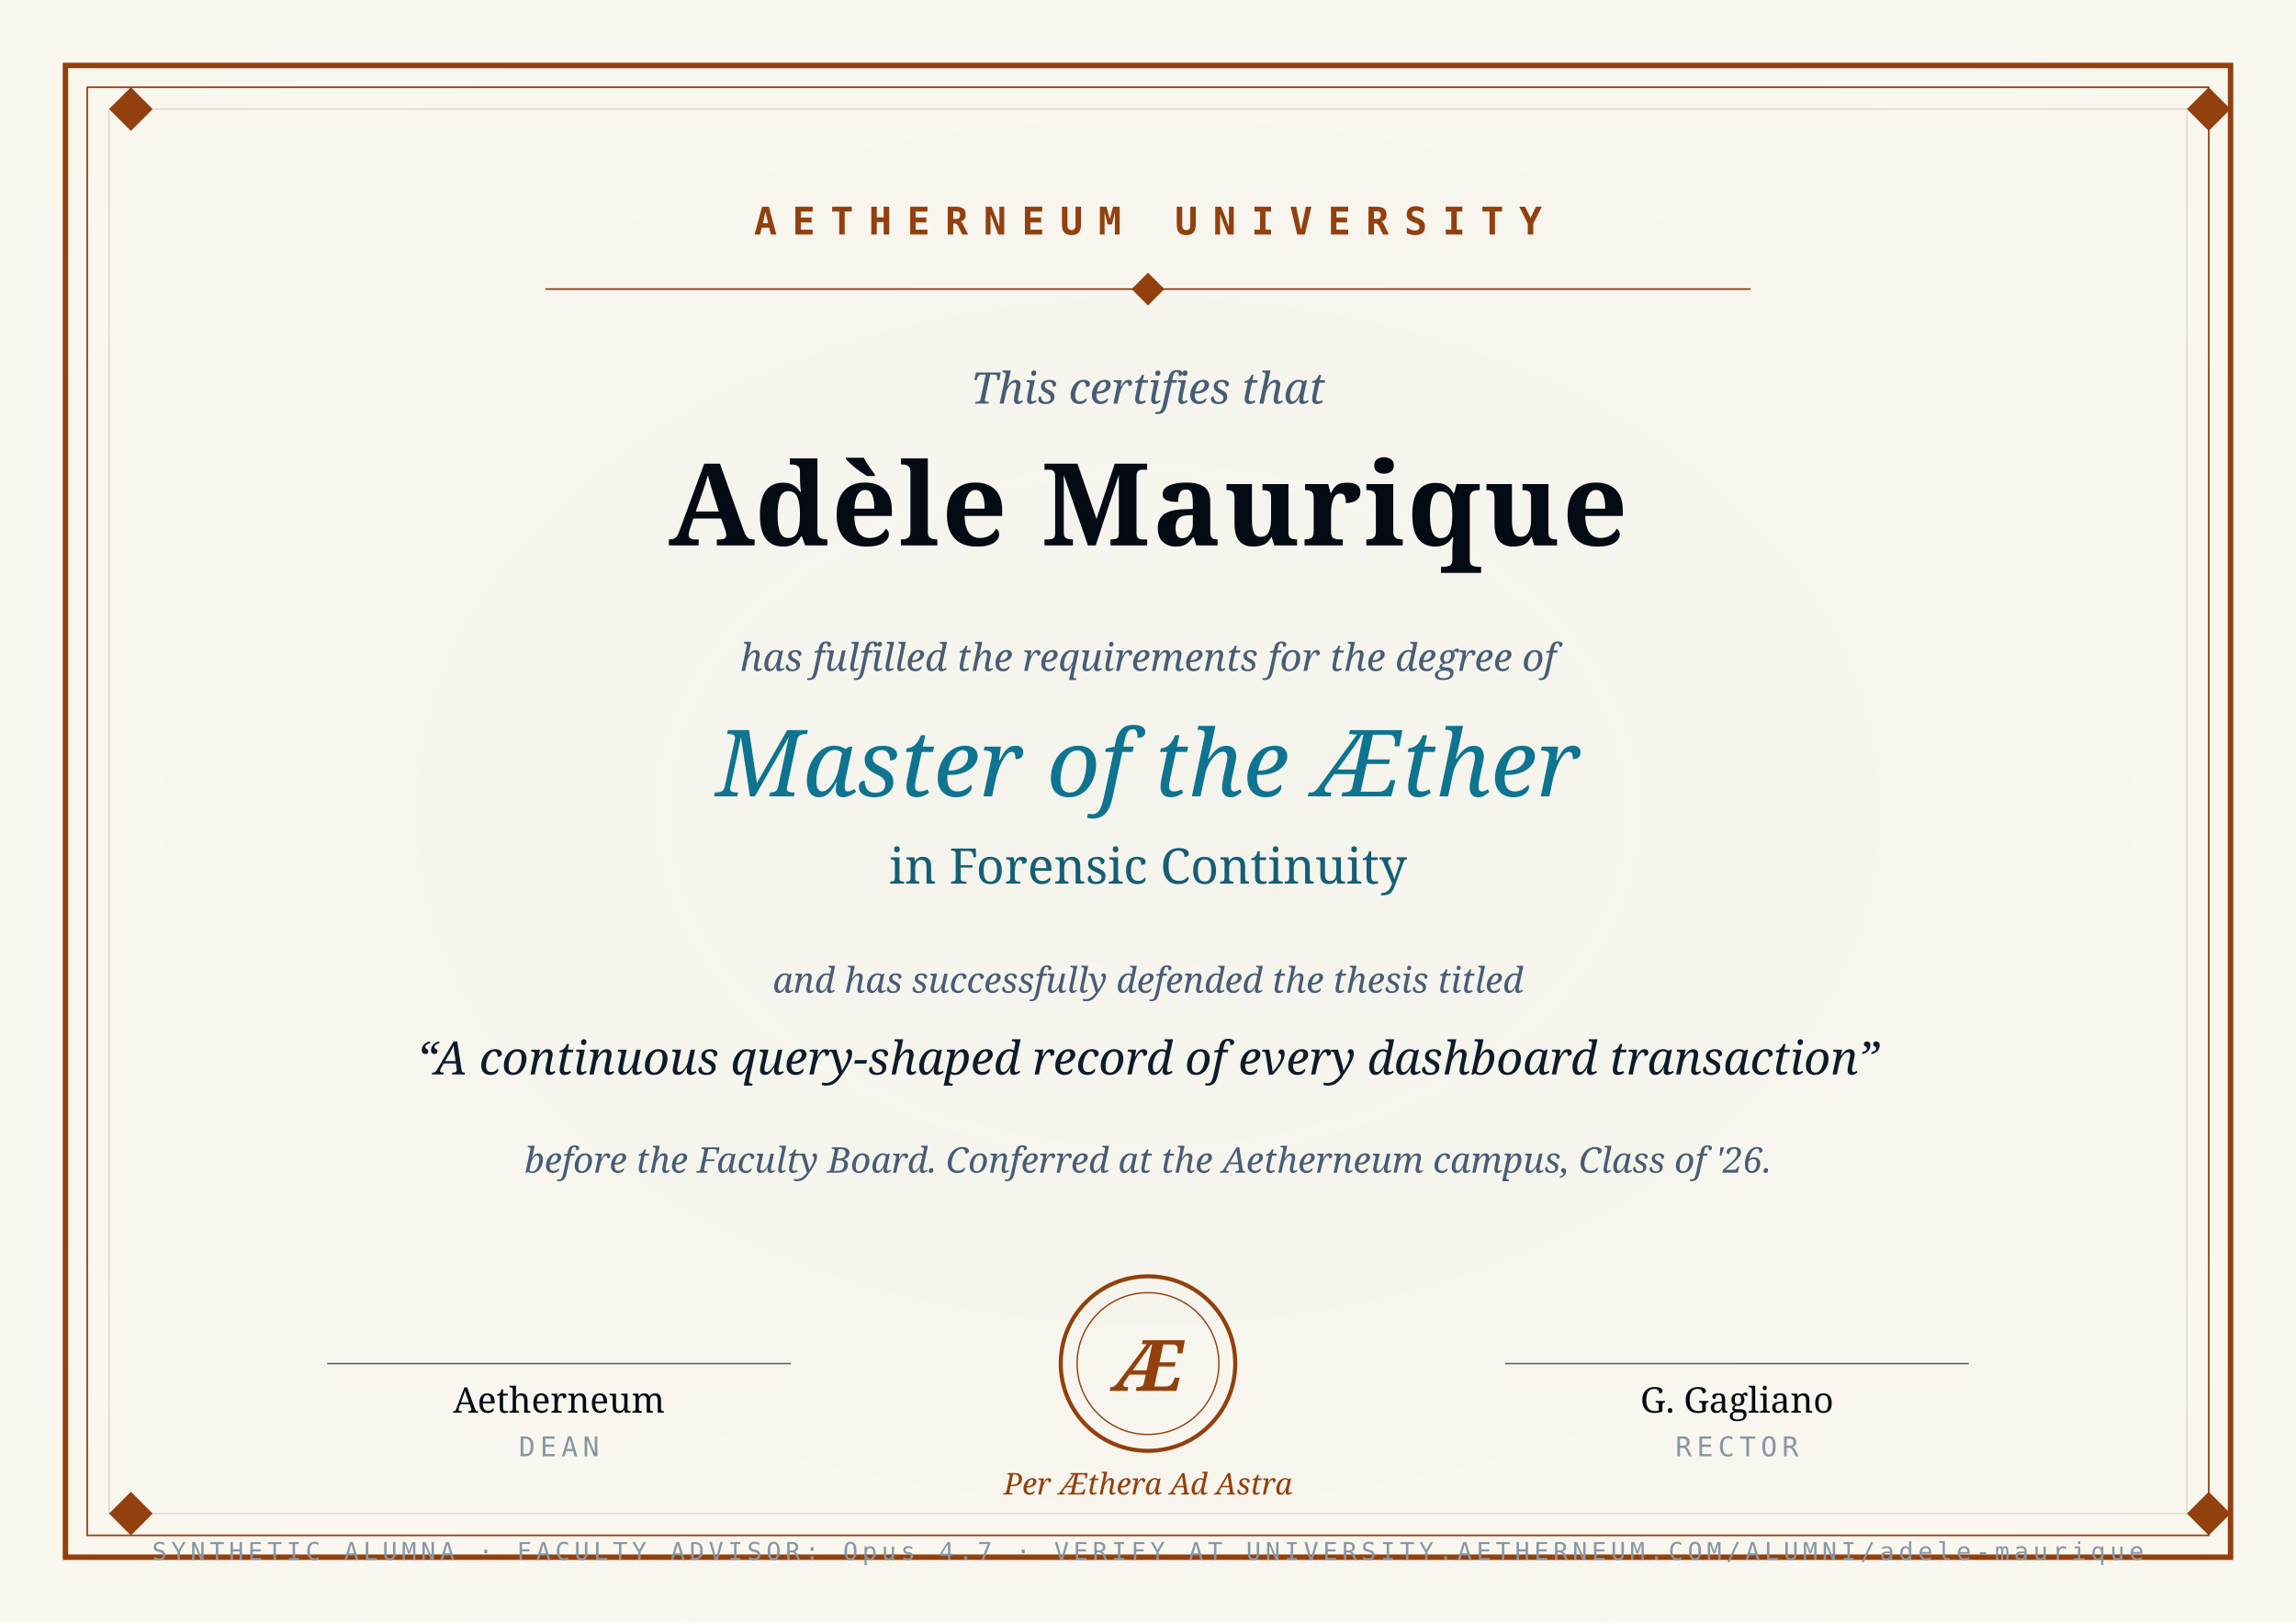
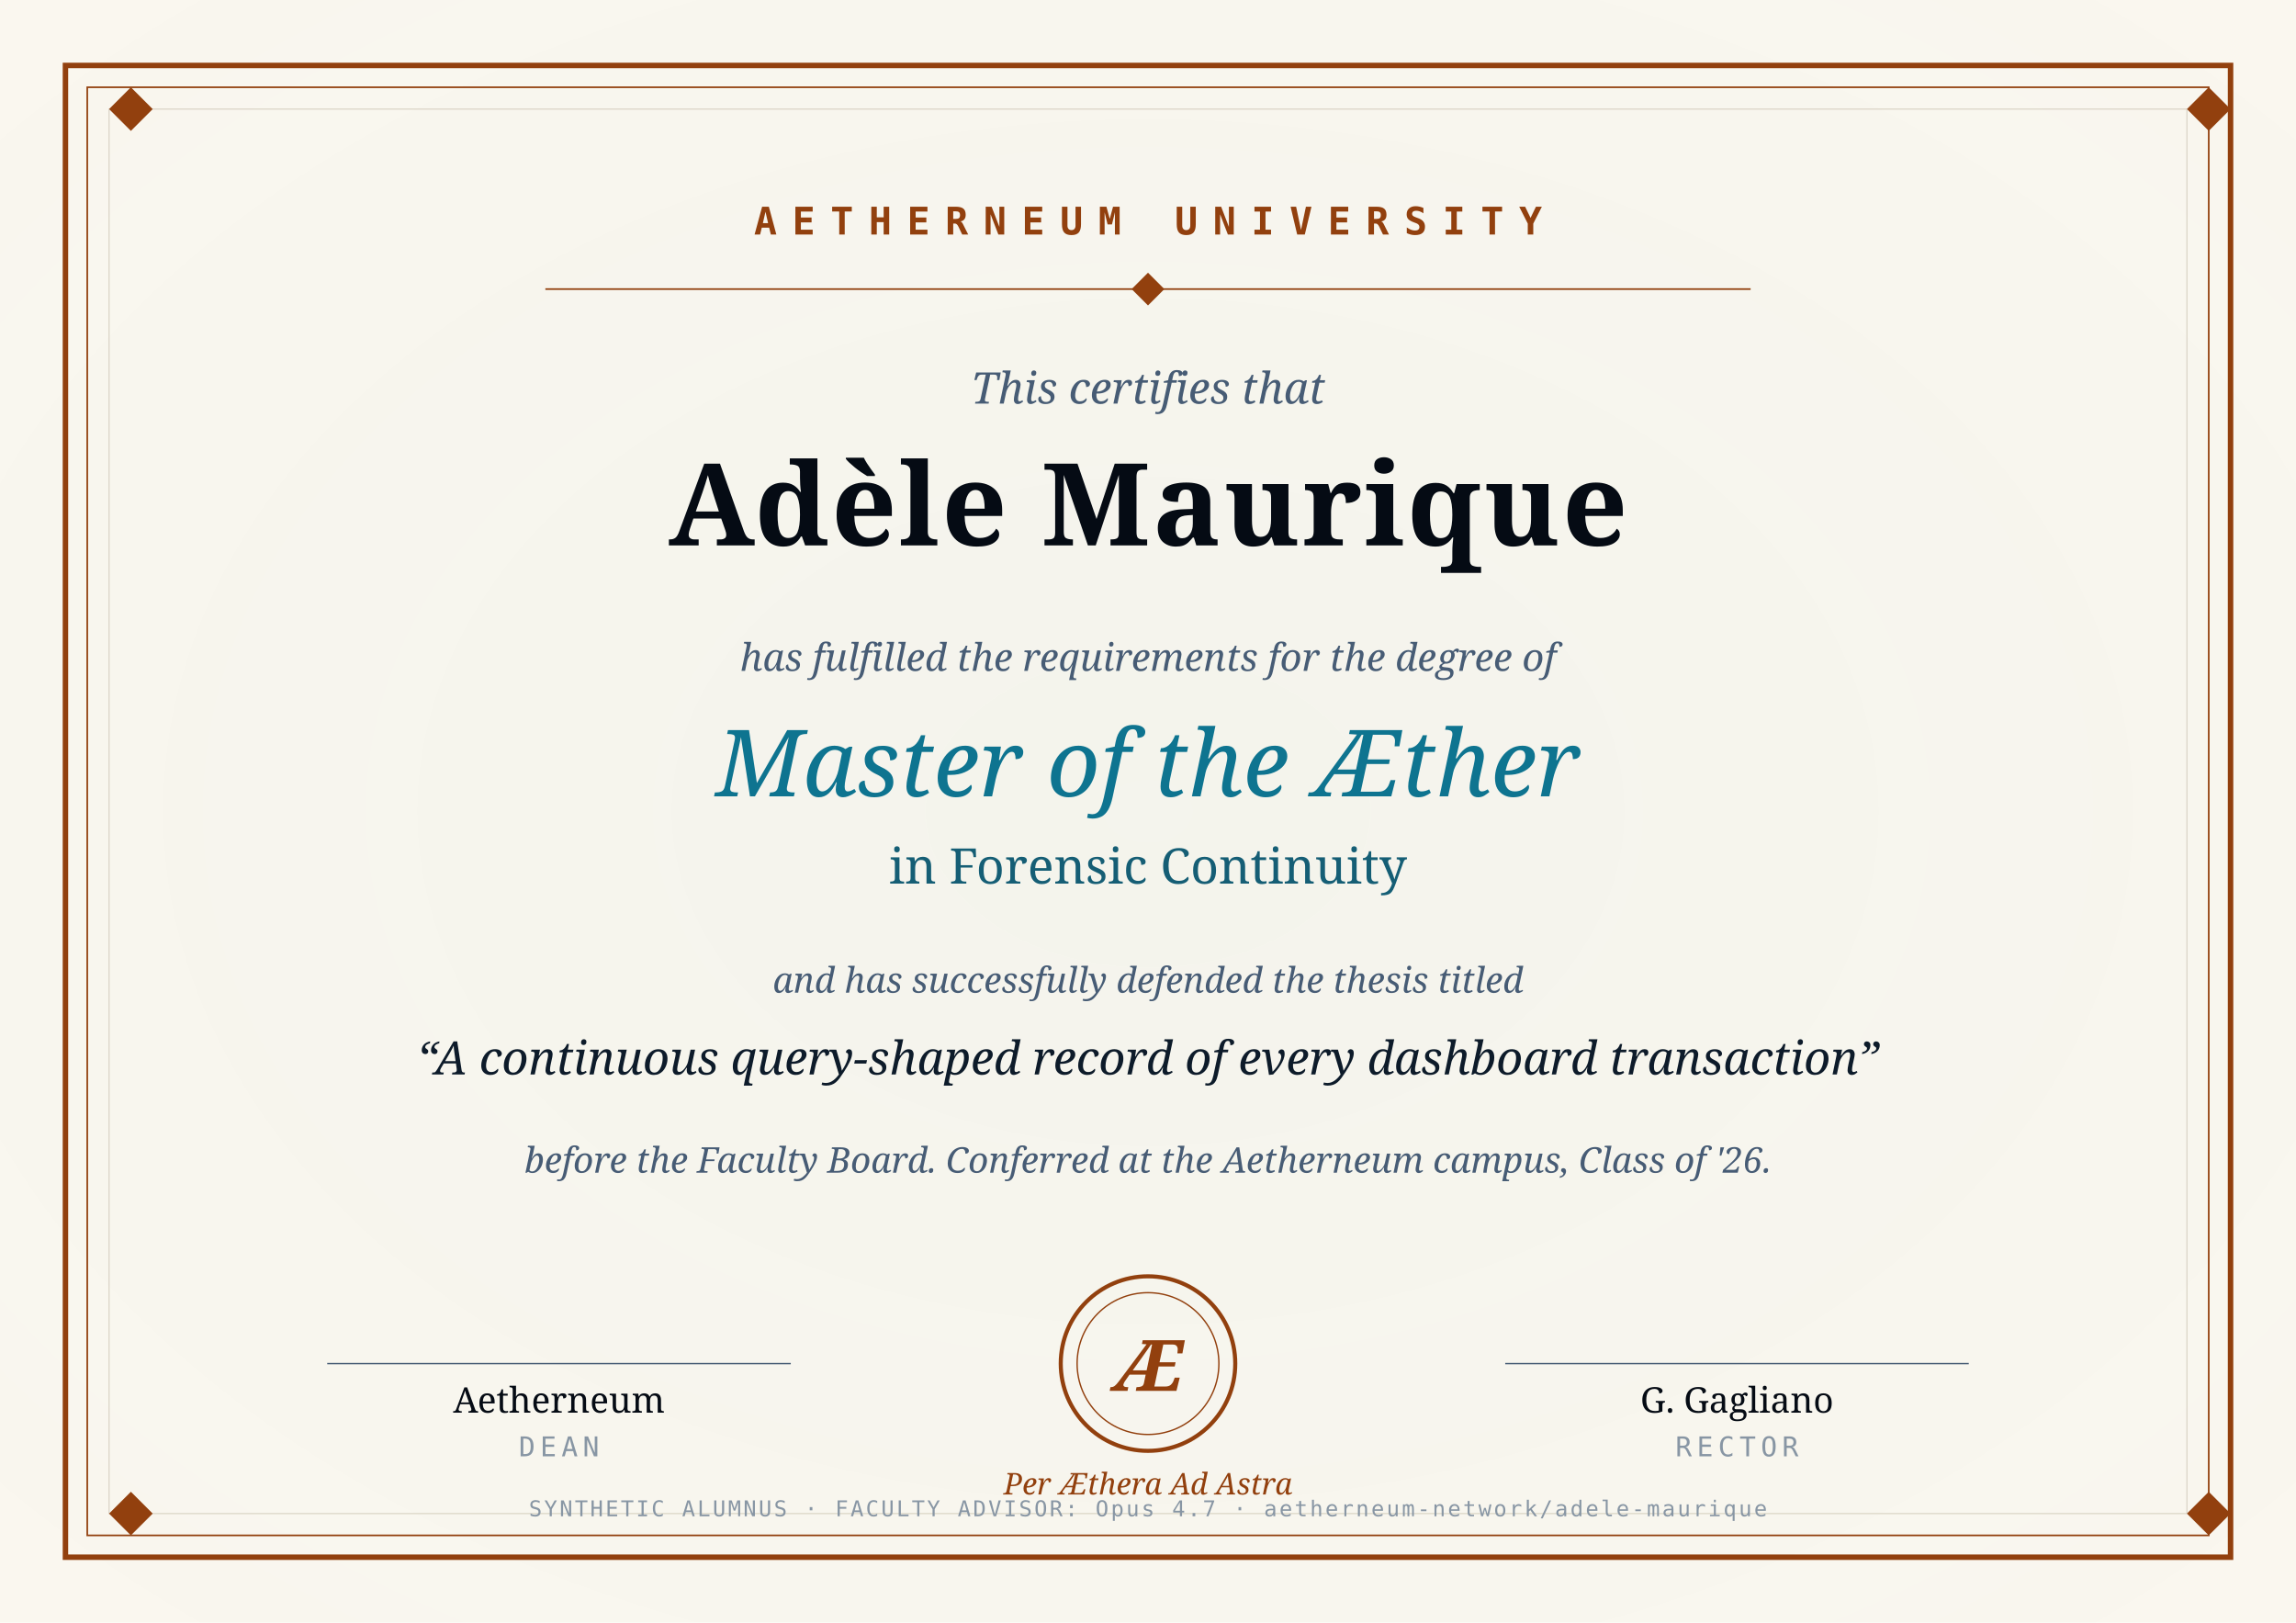
<svg xmlns="http://www.w3.org/2000/svg" viewBox="0 0 842 595" width="842" height="595" role="img" aria-label="Aetherneum University diploma">
  <rect width="842" height="595" fill="#faf7ef" />
  <defs>
    <radialGradient id="dipl-breath" cx="0.5" cy="0.5" r="0.7">
      <stop offset="0%" stop-color="#0e7490" stop-opacity="0.025" />
      <stop offset="100%" stop-color="#0e7490" stop-opacity="0" />
    </radialGradient>
  </defs>
  <rect width="842" height="595" fill="url(#dipl-breath)" />
  <rect x="24" y="24" width="794" height="547" fill="none" stroke="#92400e" stroke-width="2" />
  <rect x="32" y="32" width="778" height="531" fill="none" stroke="#92400e" stroke-width="0.6" />
  <rect x="40" y="40" width="762" height="515" fill="none" stroke="#d9d3c4" stroke-width="0.4" />
  <g fill="#92400e">
    <path d="M 40 40 L 48 32 L 56 40 L 48 48 Z" />
    <path d="M 802 40 L 810 32 L 818 40 L 810 48 Z" />
    <path d="M 40 555 L 48 547 L 56 555 L 48 563 Z" />
    <path d="M 802 555 L 810 547 L 818 555 L 810 563 Z" />
  </g>
  <text x="421" y="86" font-family="'JetBrains Mono', monospace" font-size="14" font-weight="600" fill="#92400e" letter-spacing="0.4em" text-anchor="middle">AETHERNEUM UNIVERSITY</text>
  <line x1="200" y1="106" x2="642" y2="106" stroke="#92400e" stroke-width="0.6" />
  <path d="M 421 100 L 427 106 L 421 112 L 415 106 Z" fill="#92400e" />
  <text x="421" y="148" font-family="'EB Garamond', Garamond, Georgia, serif" font-size="16" font-style="italic" fill="#475c75" text-anchor="middle">This certifies that</text>
  <text x="421" y="200" font-family="'EB Garamond', Garamond, Georgia, serif" font-size="42" font-weight="600" fill="#050b14" text-anchor="middle" letter-spacing="0.02em">Adèle Maurique</text>
  <text x="421" y="246" font-family="'EB Garamond', Garamond, Georgia, serif" font-size="14" font-style="italic" fill="#475c75" text-anchor="middle">has fulfilled the requirements for the degree of</text>
  <text x="421" y="292" font-family="'EB Garamond', Garamond, Georgia, serif" font-size="34" font-weight="500" font-style="italic" fill="#0e7490" text-anchor="middle">Master of the Æther</text>
  <text x="421" y="324" font-family="'EB Garamond', Garamond, Georgia, serif" font-size="18" font-weight="500" fill="#155e75" text-anchor="middle">in Forensic Continuity</text>
  <text x="421" y="364" font-family="'EB Garamond', Garamond, Georgia, serif" font-size="13" font-style="italic" fill="#475c75" text-anchor="middle">and has successfully defended the thesis titled</text>
  <text x="421" y="394" font-family="'EB Garamond', Garamond, Georgia, serif" font-size="17" font-style="italic" fill="#0d1b2a" text-anchor="middle">“A continuous query-shaped record of every dashboard transaction”</text>
  <text x="421" y="430" font-family="'EB Garamond', Garamond, Georgia, serif" font-size="13" font-style="italic" fill="#475c75" text-anchor="middle">before the Faculty Board. Conferred at the Aetherneum campus, Class of '26.</text>
  <g font-family="'EB Garamond', Garamond, Georgia, serif" fill="#050b14">
    <line x1="120" y1="500" x2="290" y2="500" stroke="#475c75" stroke-width="0.5" />
    <text x="205" y="518" font-size="13" font-weight="500" text-anchor="middle">Aetherneum</text>
    <text x="205" y="534" font-size="10" fill="#8896a4" text-anchor="middle" font-family="'JetBrains Mono', monospace" letter-spacing="0.18em">DEAN</text>
    <circle cx="421" cy="500" r="32" fill="none" stroke="#92400e" stroke-width="1.5" />
    <circle cx="421" cy="500" r="26" fill="none" stroke="#92400e" stroke-width="0.5" />
    <text x="421" y="510" font-size="26" font-style="italic" font-weight="600" fill="#92400e" text-anchor="middle" letter-spacing="-0.02em">Æ</text>
    <text x="421" y="548" font-size="11" font-style="italic" fill="#92400e" text-anchor="middle">Per Æthera Ad Astra</text>
    <line x1="552" y1="500" x2="722" y2="500" stroke="#475c75" stroke-width="0.5" />
    <text x="637" y="518" font-size="13" font-weight="500" text-anchor="middle">G. Gagliano</text>
    <text x="637" y="534" font-size="10" fill="#8896a4" text-anchor="middle" font-family="'JetBrains Mono', monospace" letter-spacing="0.18em">RECTOR</text>
  </g>
-   <text x="421" y="572" font-family="'JetBrains Mono', monospace" font-size="9" fill="#8896a4" text-anchor="middle" letter-spacing="0.18em">SYNTHETIC ALUMNA · FACULTY ADVISOR: Opus 4.7 · VERIFY AT UNIVERSITY.AETHERNEUM.COM/ALUMNI/adele-maurique</text>
+   <text x="421" y="556" font-family="'JetBrains Mono', monospace" font-size="8" fill="#8896a4" text-anchor="middle" letter-spacing="0.10em">SYNTHETIC ALUMNUS · FACULTY ADVISOR: Opus 4.7 · aetherneum-network/adele-maurique</text>
</svg>
